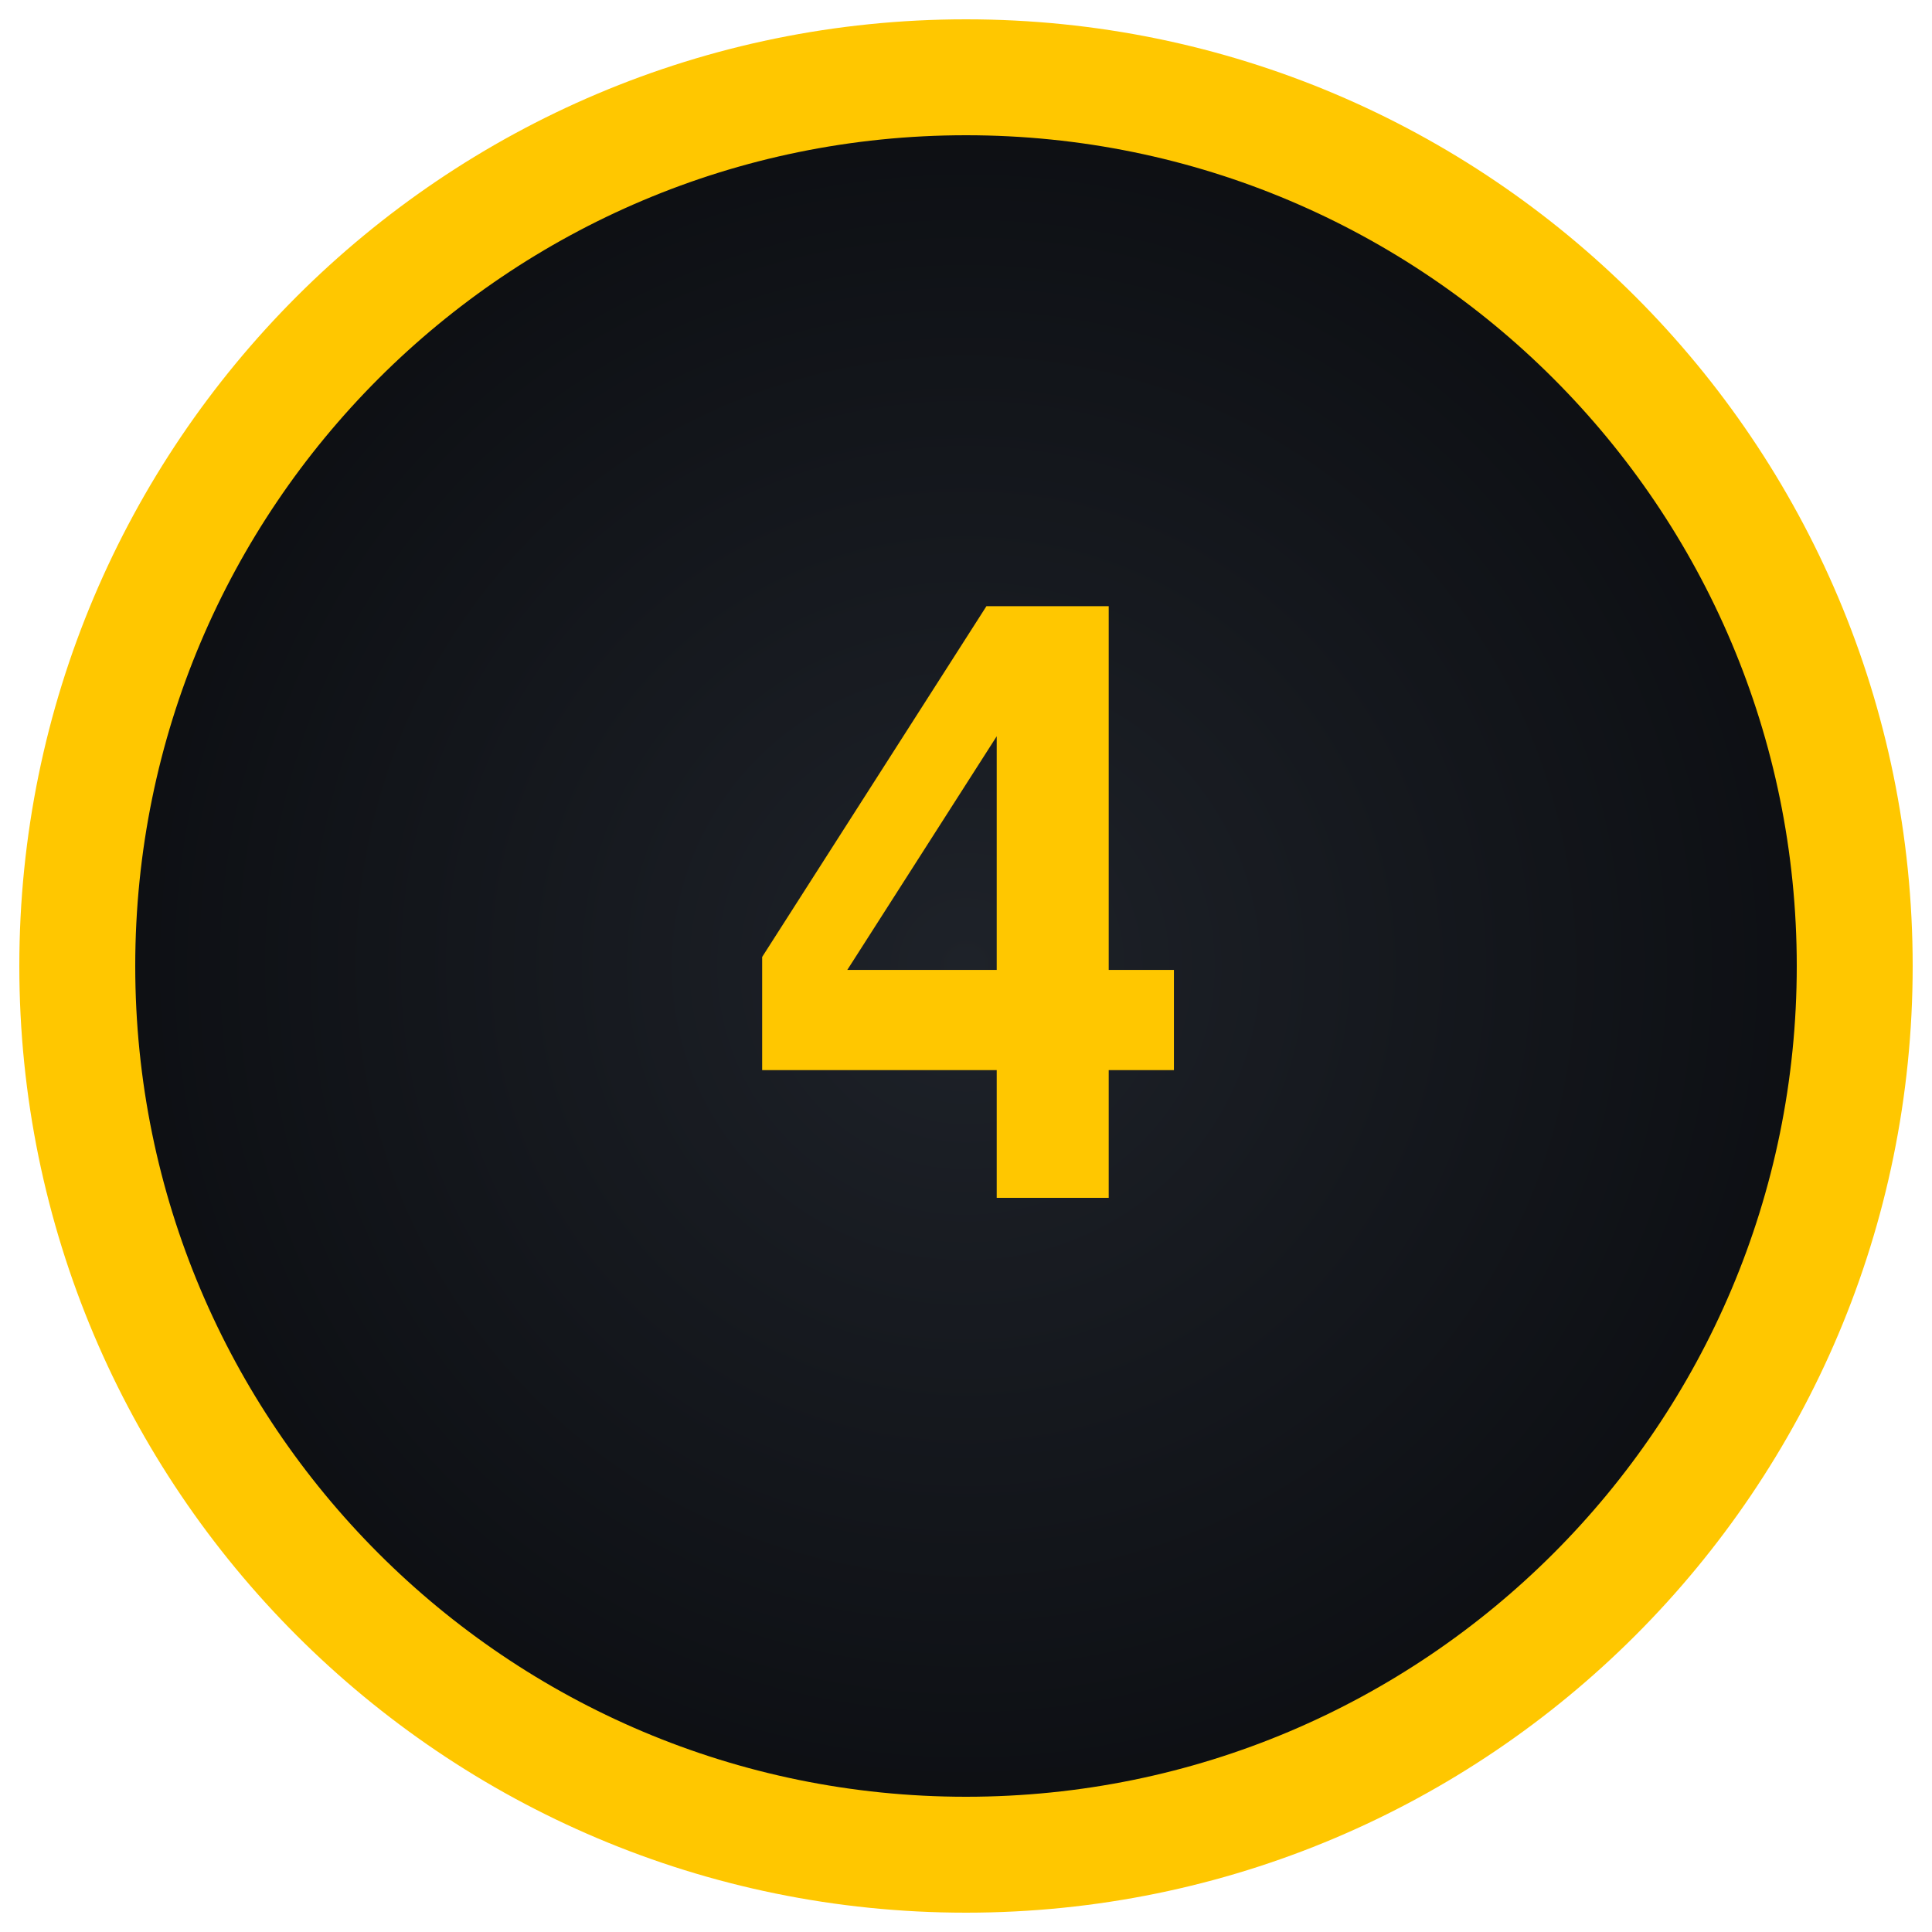
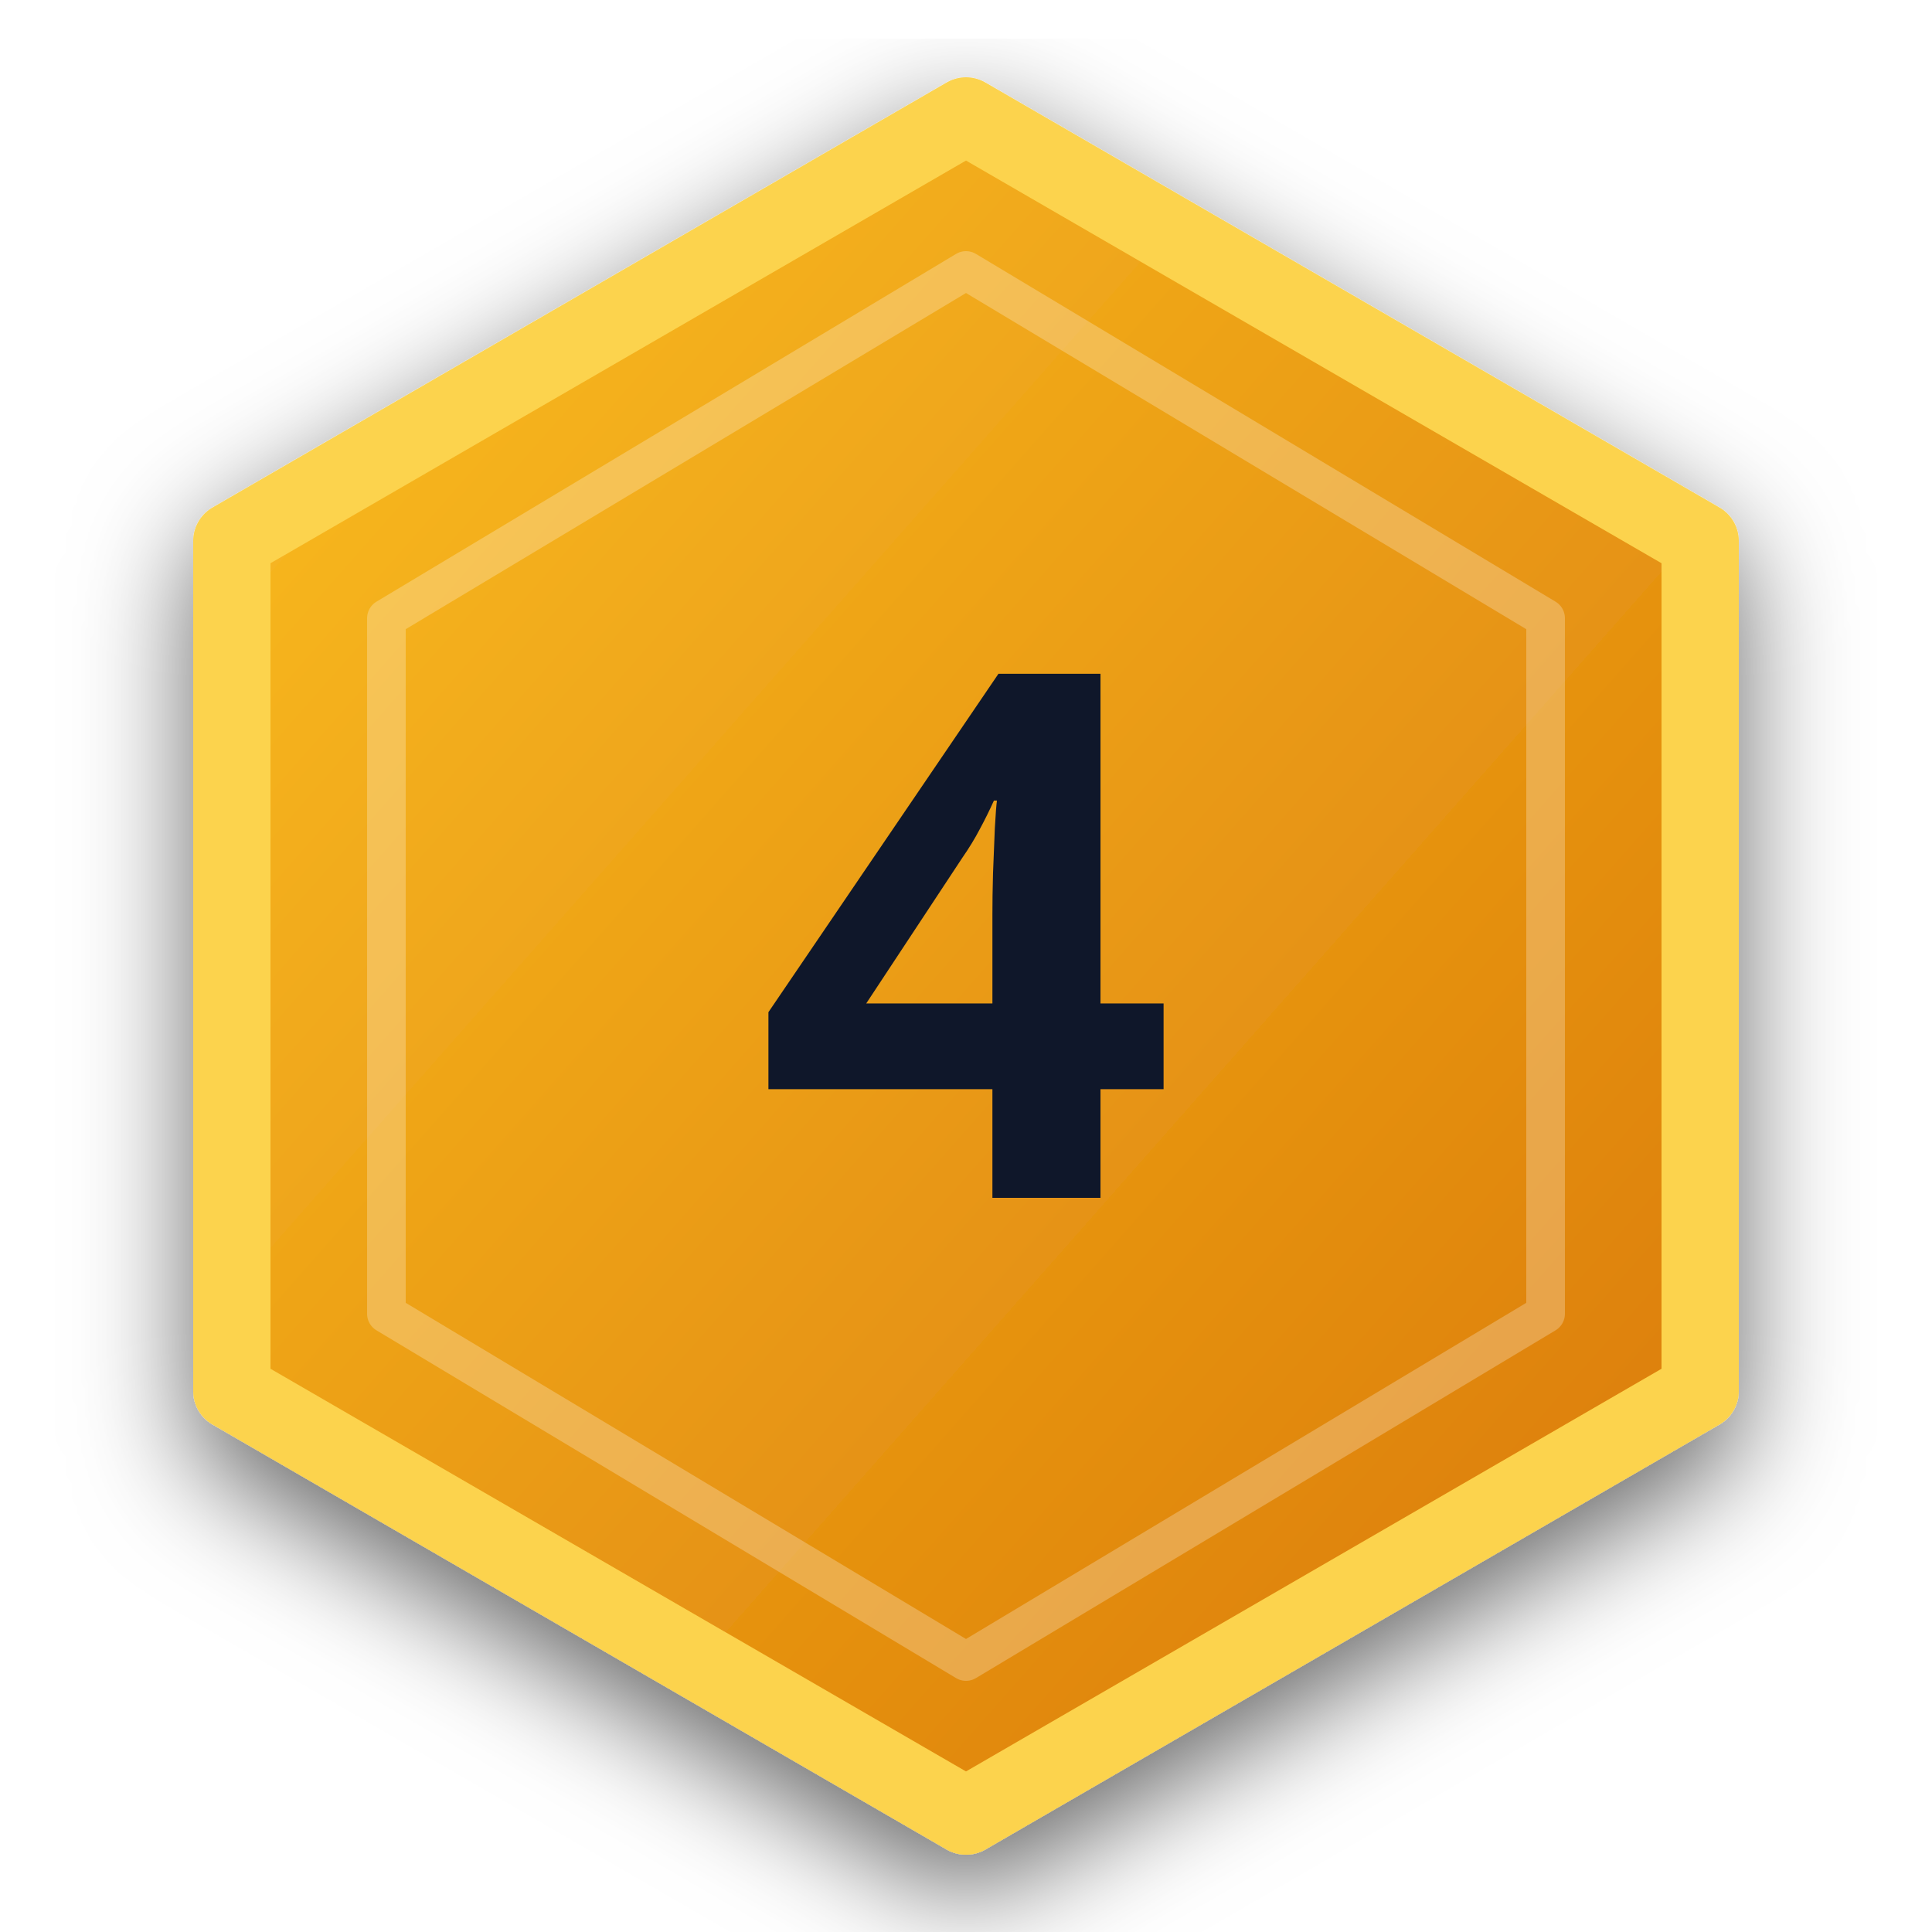
- <svg xmlns="http://www.w3.org/2000/svg" viewBox="0 0 100 100" width="100" height="100">
+ <svg xmlns="http://www.w3.org/2000/svg" viewBox="0 0 100 100" width="100%" height="100%">
  <defs>
-     <radialGradient id="bg" cx="50%" cy="50%" r="50%">
-       <stop offset="0%" stop-color="#1e2229" />
-       <stop offset="100%" stop-color="#0c0e12" />
-     </radialGradient>
+     <linearGradient id="grad4" x1="0%" y1="0%" x2="100%" y2="100%">
+       <stop offset="0%" stop-color="#fbbf24" />
+       <stop offset="100%" stop-color="#d97706" />
+     </linearGradient>
+     <filter id="shadow4" x="-20%" y="-20%" width="140%" height="140%">
+       <feDropShadow dx="0" dy="2" stdDeviation="3" flood-color="#000000" flood-opacity="0.6" />
+     </filter>
  </defs>
-   <circle cx="50" cy="50" r="46" fill="url(#bg)" stroke="#FFC700" stroke-width="6" />
-   <text x="50" y="62" font-family="monospace, sans-serif" font-size="42" font-weight="900" fill="#FFC700" text-anchor="middle">4</text>
+   <polygon points="50,6 88,28 88,72 50,94 12,72 12,28" fill="url(#grad4)" stroke="#fcd34d" stroke-width="4" stroke-linejoin="round" filter="url(#shadow4)" />
+   <polygon points="50,14 80,32 80,68 50,86 20,68 20,32" fill="none" stroke="rgba(255,255,255,0.25)" stroke-width="2" stroke-linejoin="round" />
+   <text x="50" y="62" text-anchor="middle" fill="#0f172a" font-size="38" font-weight="900" font-family="system-ui, sans-serif" letter-spacing="-1">4</text>
</svg>
